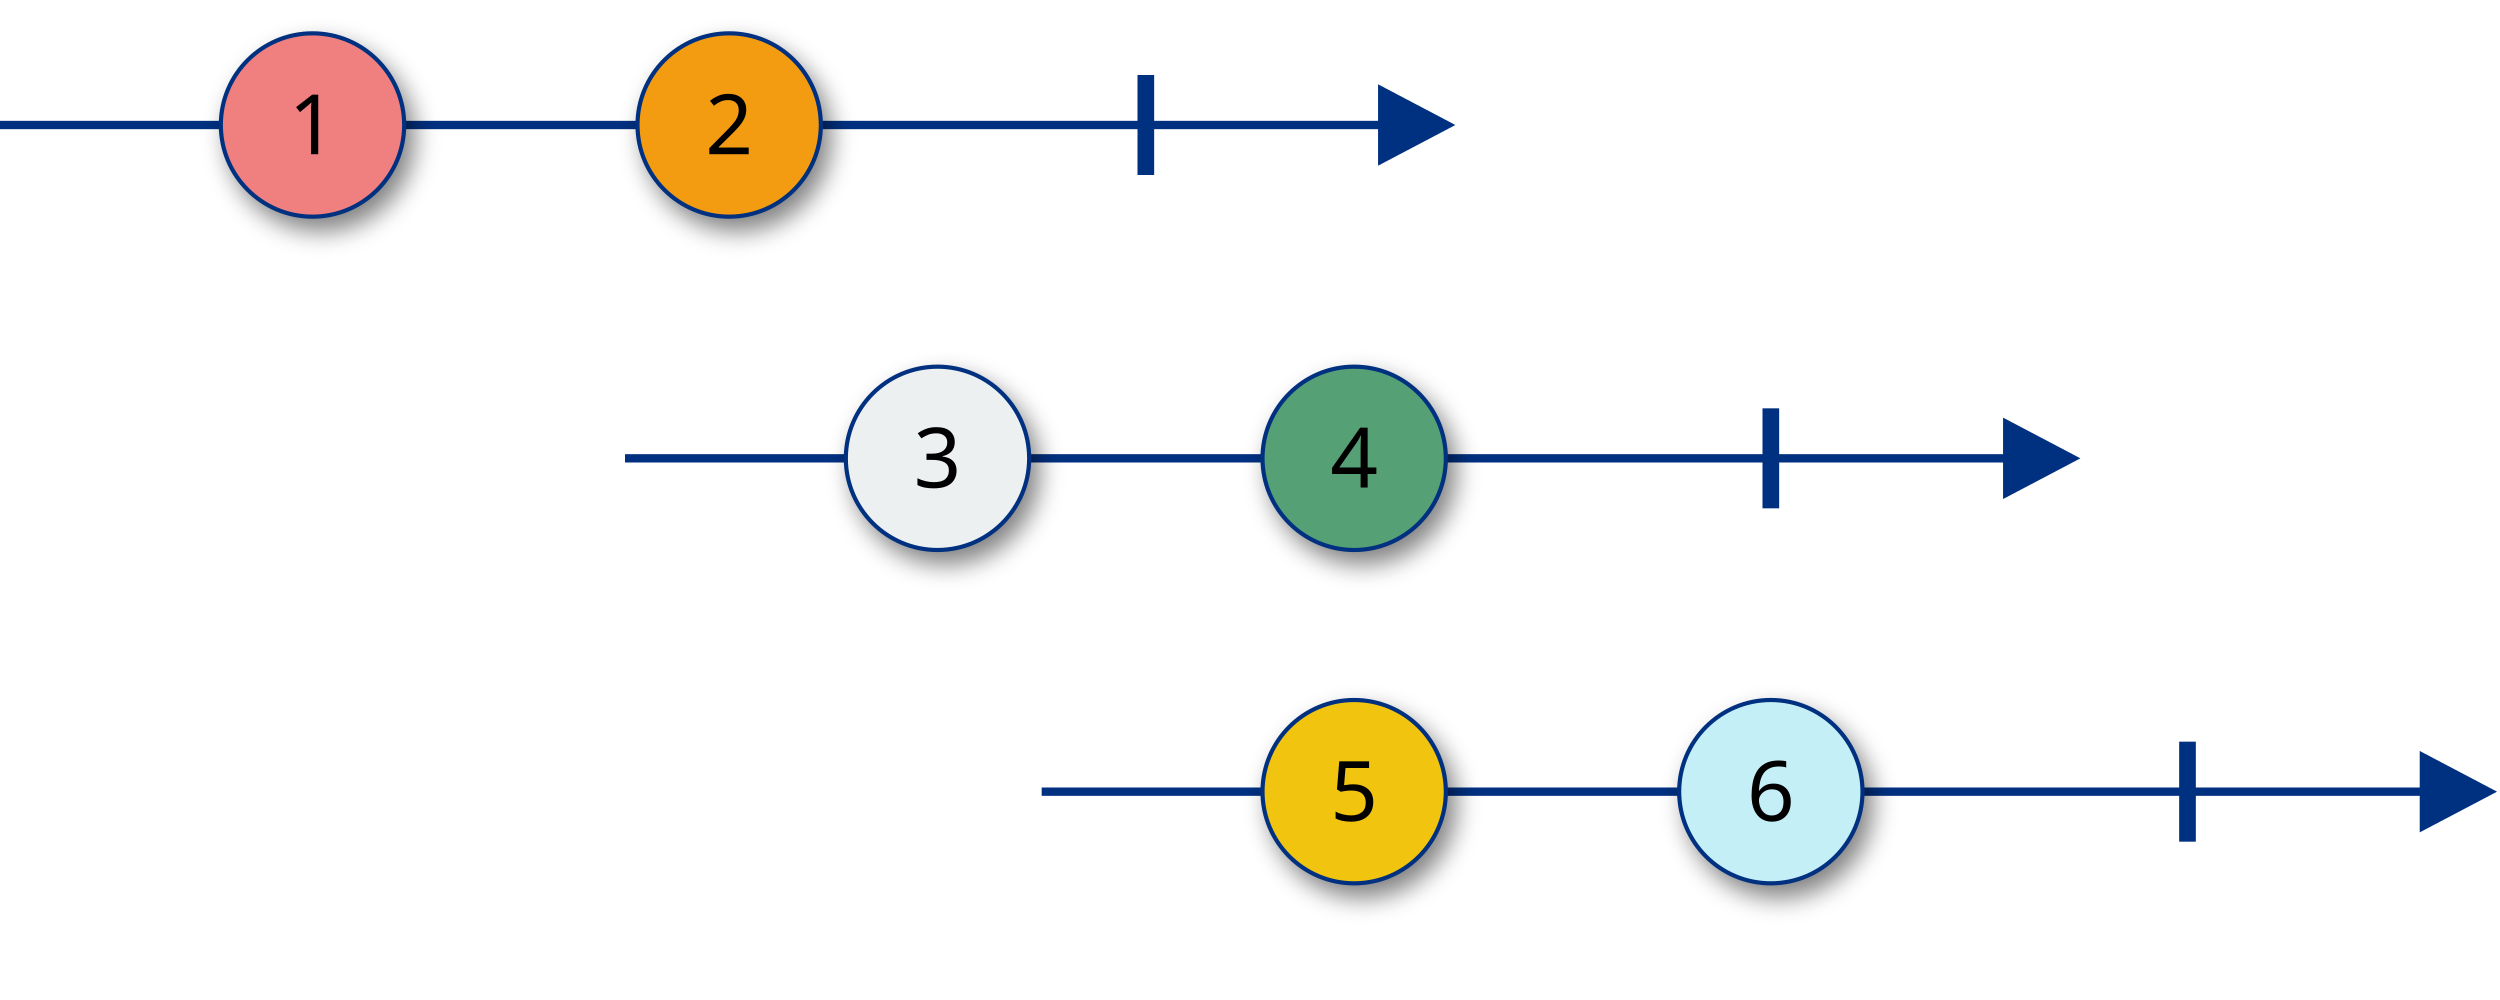
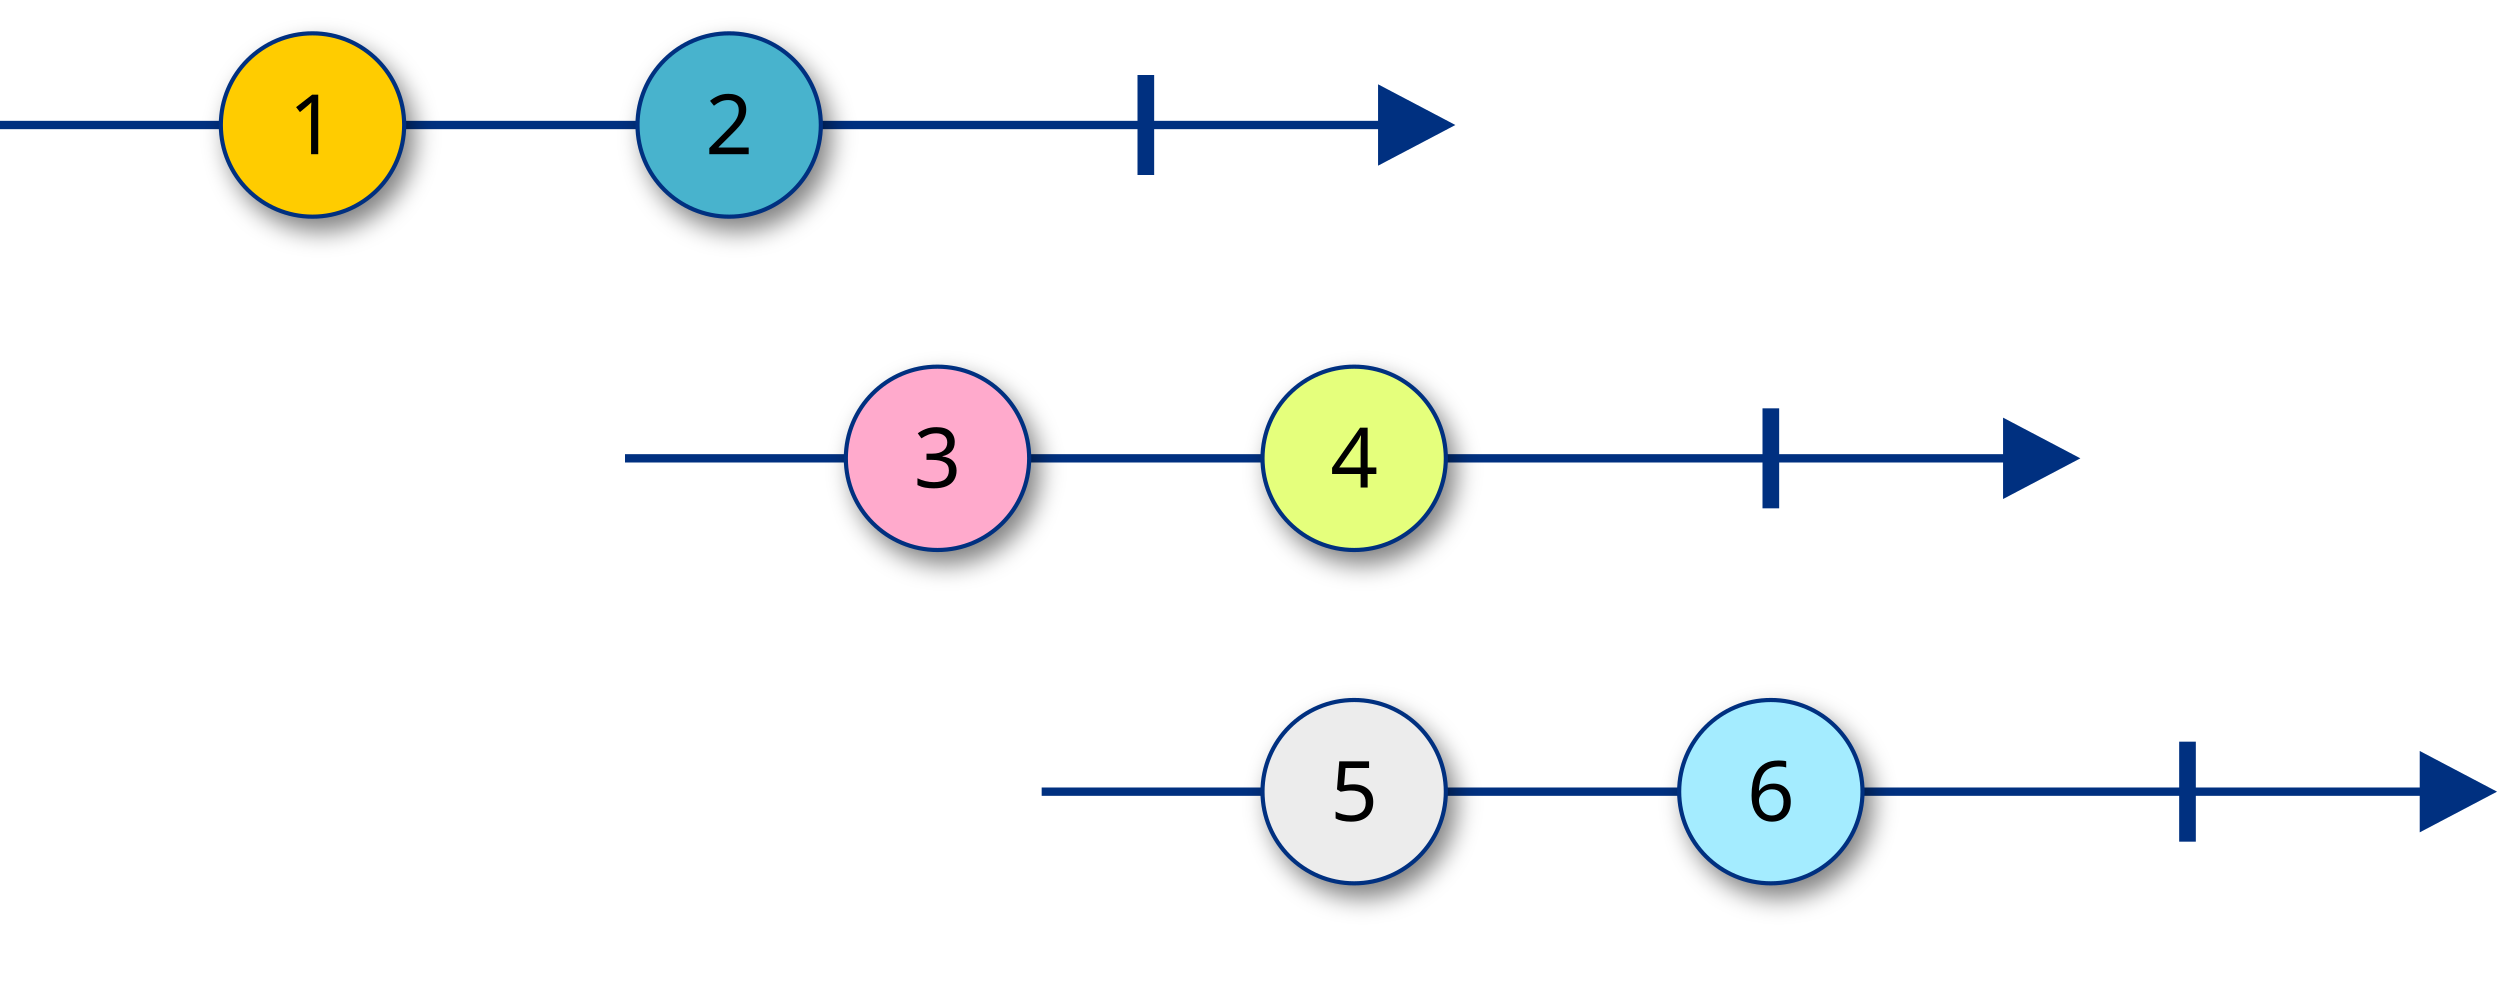
<svg xmlns="http://www.w3.org/2000/svg" width="420.0px" height="168.0px" viewBox="0 0 600.0 240.0 " id="svg2" version="1.1">
  <defs id="defs4">
    <filter style="color-interpolation-filters:sRGB;" id="filter3443" x="-25%" y="-25%" width="150%" height="150%">
      <feFlood flood-opacity="0.498" flood-color="rgb(0,0,0)" result="flood" id="feFlood3445" />
      <feComposite in="flood" in2="SourceGraphic" operator="in" result="composite1" id="feComposite3447" />
      <feGaussianBlur in="composite1" stdDeviation="3" result="blur" id="feGaussianBlur3449" />
      <feOffset dx="2" dy="3" result="offset" id="feOffset3451" />
      <feComposite in="SourceGraphic" in2="offset" operator="over" result="composite2" id="feComposite3453" />
    </filter>
    <marker orient="auto" refY="0.0" refX="0.0" id="Arrow1Lend" style="overflow:visible;">
      <path d="M -3.0,0.0 L -3.0,-5.0 L -12.5,0.0 L -3.0,5.0 L -3.0,0.0 z " style="fill-rule:evenodd;stroke:#003080;stroke-width:1pt;stroke-opacity:1;fill:#003080;fill-opacity:1" transform="scale(0.8) rotate(180) translate(12.5,0)" />
    </marker>
  </defs>
  <g id="source_foo" transform="rotate(0 0.0 30) translate(0.0,30)">
    <path style="fill:none;fill-rule:evenodd;stroke:#003080;stroke-width:2px;marker-end:url(#Arrow1Lend)" d="m 0,0 347.0,0" />
    <g style="filter:url(#filter3443)">
-       <circle r="22" cy="0" cx="75.0" style="opacity:1;fill:#f08080;fill-opacity:1;stroke:#003080;stroke-width:1px;" />
+       <circle r="22" cy="0" cx="75.0" style="opacity:1;fill:#ffcc00;fill-opacity:1;stroke:#003080;stroke-width:1px;" />
      <text y="7" x="75.0" style="font-size:20px;font-family:sans-serif;text-align:center;text-anchor:middle;fill:#000000;" xml:space="preserve">1</text>
    </g>
    <g style="filter:url(#filter3443)">
-       <circle r="22" cy="0" cx="175.0" style="opacity:1;fill:#f39c12;fill-opacity:1;stroke:#003080;stroke-width:1px;" />
+       <circle r="22" cy="0" cx="175.0" style="opacity:1;fill:#48b3cd;fill-opacity:1;stroke:#003080;stroke-width:1px;" />
      <text y="7" x="175.0" style="font-size:20px;font-family:sans-serif;text-align:center;text-anchor:middle;fill:#000000;" xml:space="preserve">2</text>
    </g>
    <g>
      <path d="m 275.0,-12 0,24" style="fill:none;fill-rule:evenodd;stroke:#003080;stroke-width:4px;" />
    </g>
  </g>
  <g id="source_bar" transform="rotate(0 150.0 110.0) translate(150.0,110.0)">
    <path style="fill:none;fill-rule:evenodd;stroke:#003080;stroke-width:2px;marker-end:url(#Arrow1Lend)" d="m 0,0 347.0,0" />
    <g style="filter:url(#filter3443)">
-       <circle r="22" cy="0" cx="75.0" style="opacity:1;fill:#ecf0f1;fill-opacity:1;stroke:#003080;stroke-width:1px;" />
+       <circle r="22" cy="0" cx="75.0" style="opacity:1;fill:#ffaacc;fill-opacity:1;stroke:#003080;stroke-width:1px;" />
      <text y="7" x="75.0" style="font-size:20px;font-family:sans-serif;text-align:center;text-anchor:middle;fill:#000000;" xml:space="preserve">3</text>
    </g>
    <g style="filter:url(#filter3443)">
-       <circle r="22" cy="0" cx="175.0" style="opacity:1;fill:#56a075;fill-opacity:1;stroke:#003080;stroke-width:1px;" />
+       <circle r="22" cy="0" cx="175.0" style="opacity:1;fill:#e5ff7c;fill-opacity:1;stroke:#003080;stroke-width:1px;" />
      <text y="7" x="175.0" style="font-size:20px;font-family:sans-serif;text-align:center;text-anchor:middle;fill:#000000;" xml:space="preserve">4</text>
    </g>
    <g>
      <path d="m 275.0,-12 0,24" style="fill:none;fill-rule:evenodd;stroke:#003080;stroke-width:4px;" />
    </g>
  </g>
  <g id="source_dog" transform="rotate(0 250.0 190.0) translate(250.0,190.0)">
    <path style="fill:none;fill-rule:evenodd;stroke:#003080;stroke-width:2px;marker-end:url(#Arrow1Lend)" d="m 0,0 347.0,0" />
    <g style="filter:url(#filter3443)">
-       <circle r="22" cy="0" cx="75.0" style="opacity:1;fill:#f1c40f;fill-opacity:1;stroke:#003080;stroke-width:1px;" />
+       <circle r="22" cy="0" cx="75.0" style="opacity:1;fill:#ececec;fill-opacity:1;stroke:#003080;stroke-width:1px;" />
      <text y="7" x="75.0" style="font-size:20px;font-family:sans-serif;text-align:center;text-anchor:middle;fill:#000000;" xml:space="preserve">5</text>
    </g>
    <g style="filter:url(#filter3443)">
-       <circle r="22" cy="0" cx="175.0" style="opacity:1;fill:#C5EFF7;fill-opacity:1;stroke:#003080;stroke-width:1px;" />
+       <circle r="22" cy="0" cx="175.0" style="opacity:1;fill:#a4ecff;fill-opacity:1;stroke:#003080;stroke-width:1px;" />
      <text y="7" x="175.0" style="font-size:20px;font-family:sans-serif;text-align:center;text-anchor:middle;fill:#000000;" xml:space="preserve">6</text>
    </g>
    <g>
      <path d="m 275.0,-12 0,24" style="fill:none;fill-rule:evenodd;stroke:#003080;stroke-width:4px;" />
    </g>
  </g>
</svg>
